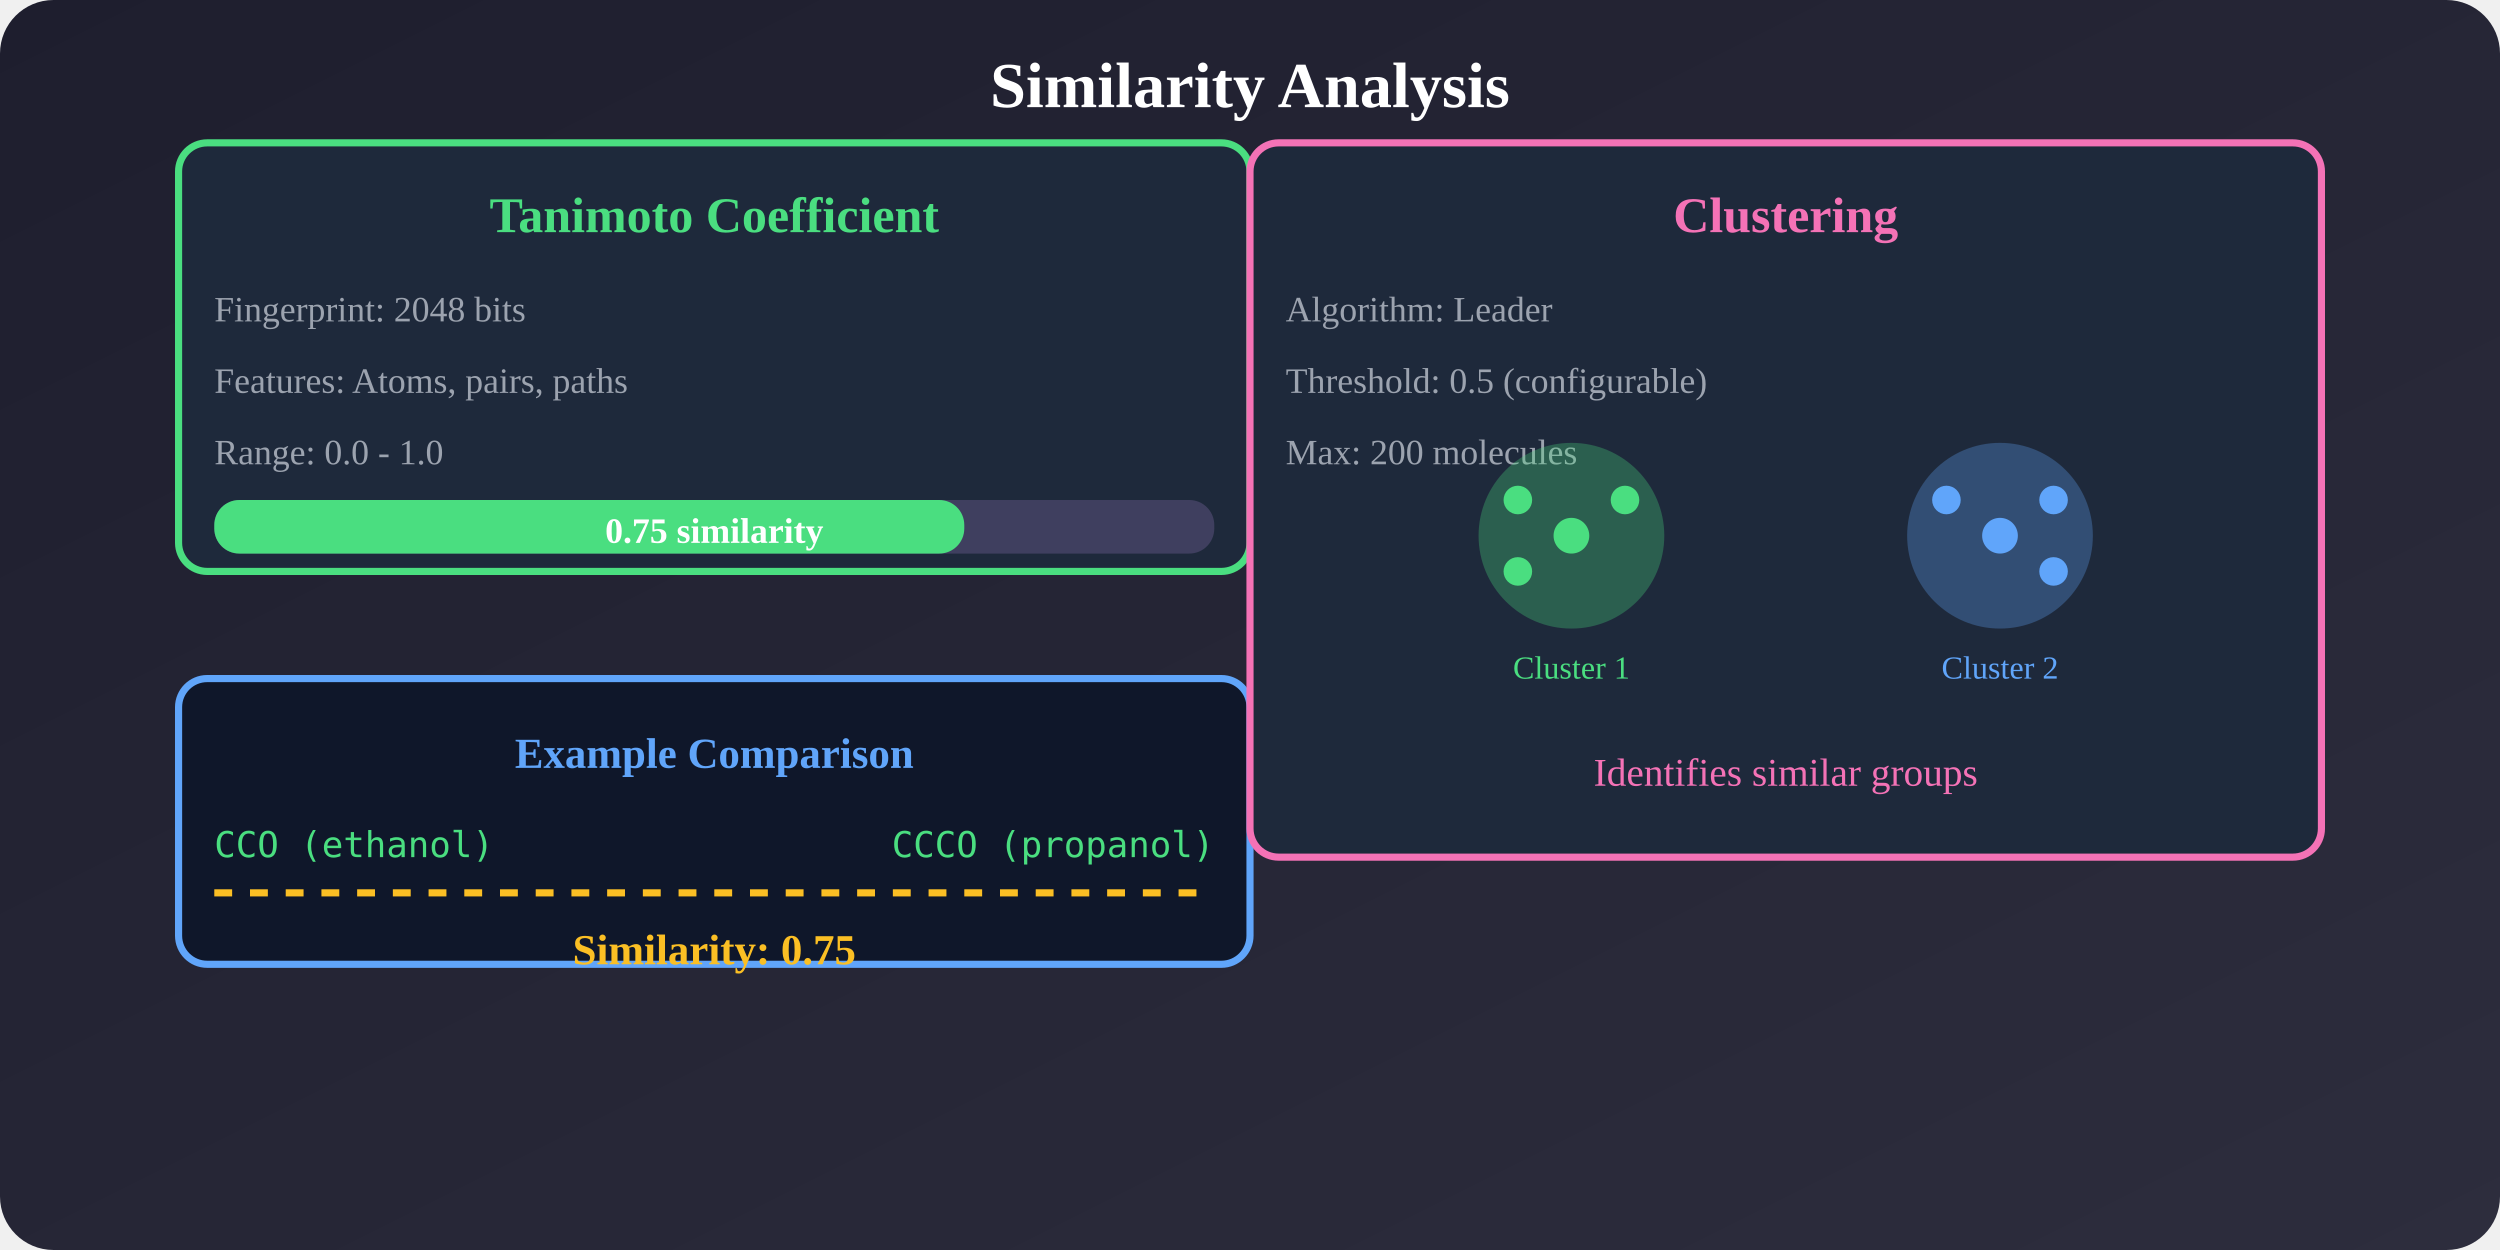
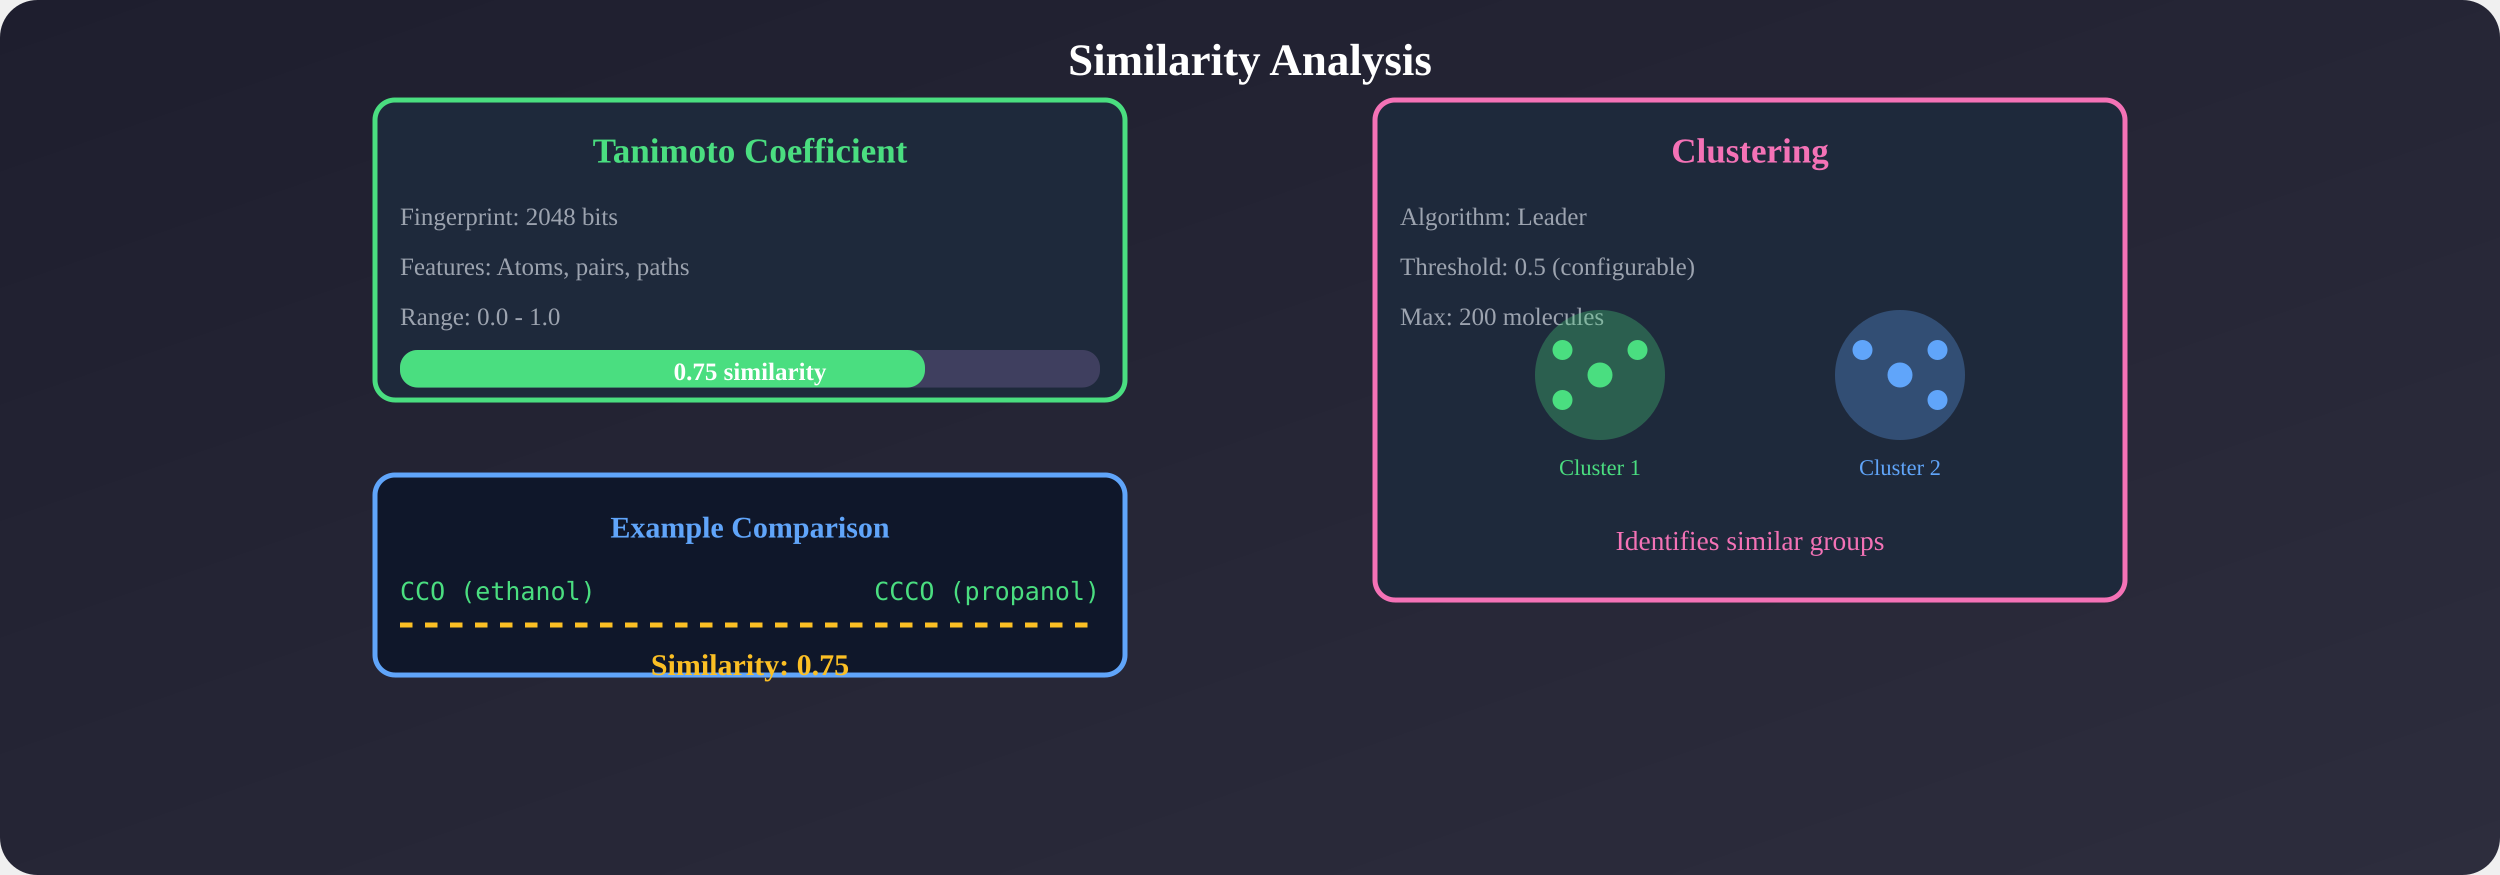
- <svg xmlns="http://www.w3.org/2000/svg" viewBox="0 0 700 350">
+ <svg xmlns="http://www.w3.org/2000/svg" viewBox="0 0 1000 350">
  <defs>
    <linearGradient id="simBg" x1="0%" y1="0%" x2="100%" y2="100%">
      <stop offset="0%" style="stop-color:#1e1e2e;stop-opacity:1" />
      <stop offset="100%" style="stop-color:#2d2d3d;stop-opacity:1" />
    </linearGradient>
  </defs>
-   <rect width="700" height="350" fill="url(#simBg)" rx="15" />
-   <text x="350" y="30" fill="#ffffff" text-anchor="middle" font-size="18" font-weight="bold">Similarity Analysis</text>
-   <g transform="translate(200, 80)">
+   <rect width="1000" height="350" fill="url(#simBg)" rx="15" />
+   <text x="500" y="30" fill="#ffffff" text-anchor="middle" font-size="18" font-weight="bold">Similarity Analysis</text>
+   <g transform="translate(300, 80)">
    <rect x="-150" y="-40" width="300" height="120" fill="#1e293b" stroke="#4ade80" stroke-width="2" rx="8" />
    <text x="0" y="-15" fill="#4ade80" text-anchor="middle" font-size="14" font-weight="bold">Tanimoto Coefficient</text>
    <text x="-140" y="10" fill="#9ca3af" font-size="10">Fingerprint: 2048 bits</text>
    <text x="-140" y="30" fill="#9ca3af" font-size="10">Features: Atoms, pairs, paths</text>
    <text x="-140" y="50" fill="#9ca3af" font-size="10">Range: 0.0 - 1.0</text>
    <rect x="-140" y="60" width="280" height="15" fill="#3f3f5f" rx="7" />
    <rect x="-140" y="60" width="210" height="15" fill="#4ade80" rx="7" />
    <text x="0" y="72" fill="#ffffff" text-anchor="middle" font-size="10" font-weight="bold">0.75 similarity</text>
  </g>
-   <g transform="translate(200, 220)">
+   <g transform="translate(300, 220)">
    <rect x="-150" y="-30" width="300" height="80" fill="#0f172a" stroke="#60a5fa" stroke-width="2" rx="8" />
    <text x="0" y="-5" fill="#60a5fa" text-anchor="middle" font-size="12" font-weight="bold">Example Comparison</text>
    <text x="-140" y="20" fill="#4ade80" font-size="10" font-family="monospace">CCO (ethanol)</text>
    <text x="140" y="20" fill="#4ade80" text-anchor="end" font-size="10" font-family="monospace">CCCO (propanol)</text>
    <line x1="-140" y1="30" x2="140" y2="30" stroke="#fbbf24" stroke-width="2" stroke-dasharray="5,5" />
    <text x="0" y="50" fill="#fbbf24" text-anchor="middle" font-size="12" font-weight="bold">Similarity: 0.75</text>
  </g>
-   <g transform="translate(500, 80)">
+   <g transform="translate(700, 80)">
    <rect x="-150" y="-40" width="300" height="200" fill="#1e293b" stroke="#f472b6" stroke-width="2" rx="8" />
    <text x="0" y="-15" fill="#f472b6" text-anchor="middle" font-size="14" font-weight="bold">Clustering</text>
    <text x="-140" y="10" fill="#9ca3af" font-size="10">Algorithm: Leader</text>
    <text x="-140" y="30" fill="#9ca3af" font-size="10">Threshold: 0.5 (configurable)</text>
    <text x="-140" y="50" fill="#9ca3af" font-size="10">Max: 200 molecules</text>
    <g transform="translate(0, 70)">
      <circle cx="-60" cy="0" r="25" fill="#4ade80" opacity="0.3" stroke="#4ade80" stroke-width="2" />
      <circle cx="-60" cy="0" r="5" fill="#4ade80" />
      <circle cx="-75" cy="-10" r="4" fill="#4ade80" />
      <circle cx="-45" cy="-10" r="4" fill="#4ade80" />
      <circle cx="-75" cy="10" r="4" fill="#4ade80" />
      <text x="-60" y="40" fill="#4ade80" text-anchor="middle" font-size="9">Cluster 1</text>
      <circle cx="60" cy="0" r="25" fill="#60a5fa" opacity="0.3" stroke="#60a5fa" stroke-width="2" />
      <circle cx="60" cy="0" r="5" fill="#60a5fa" />
      <circle cx="75" cy="-10" r="4" fill="#60a5fa" />
      <circle cx="45" cy="-10" r="4" fill="#60a5fa" />
      <circle cx="75" cy="10" r="4" fill="#60a5fa" />
      <text x="60" y="40" fill="#60a5fa" text-anchor="middle" font-size="9">Cluster 2</text>
    </g>
    <text x="0" y="140" fill="#f472b6" text-anchor="middle" font-size="11">Identifies similar groups</text>
  </g>
</svg>
